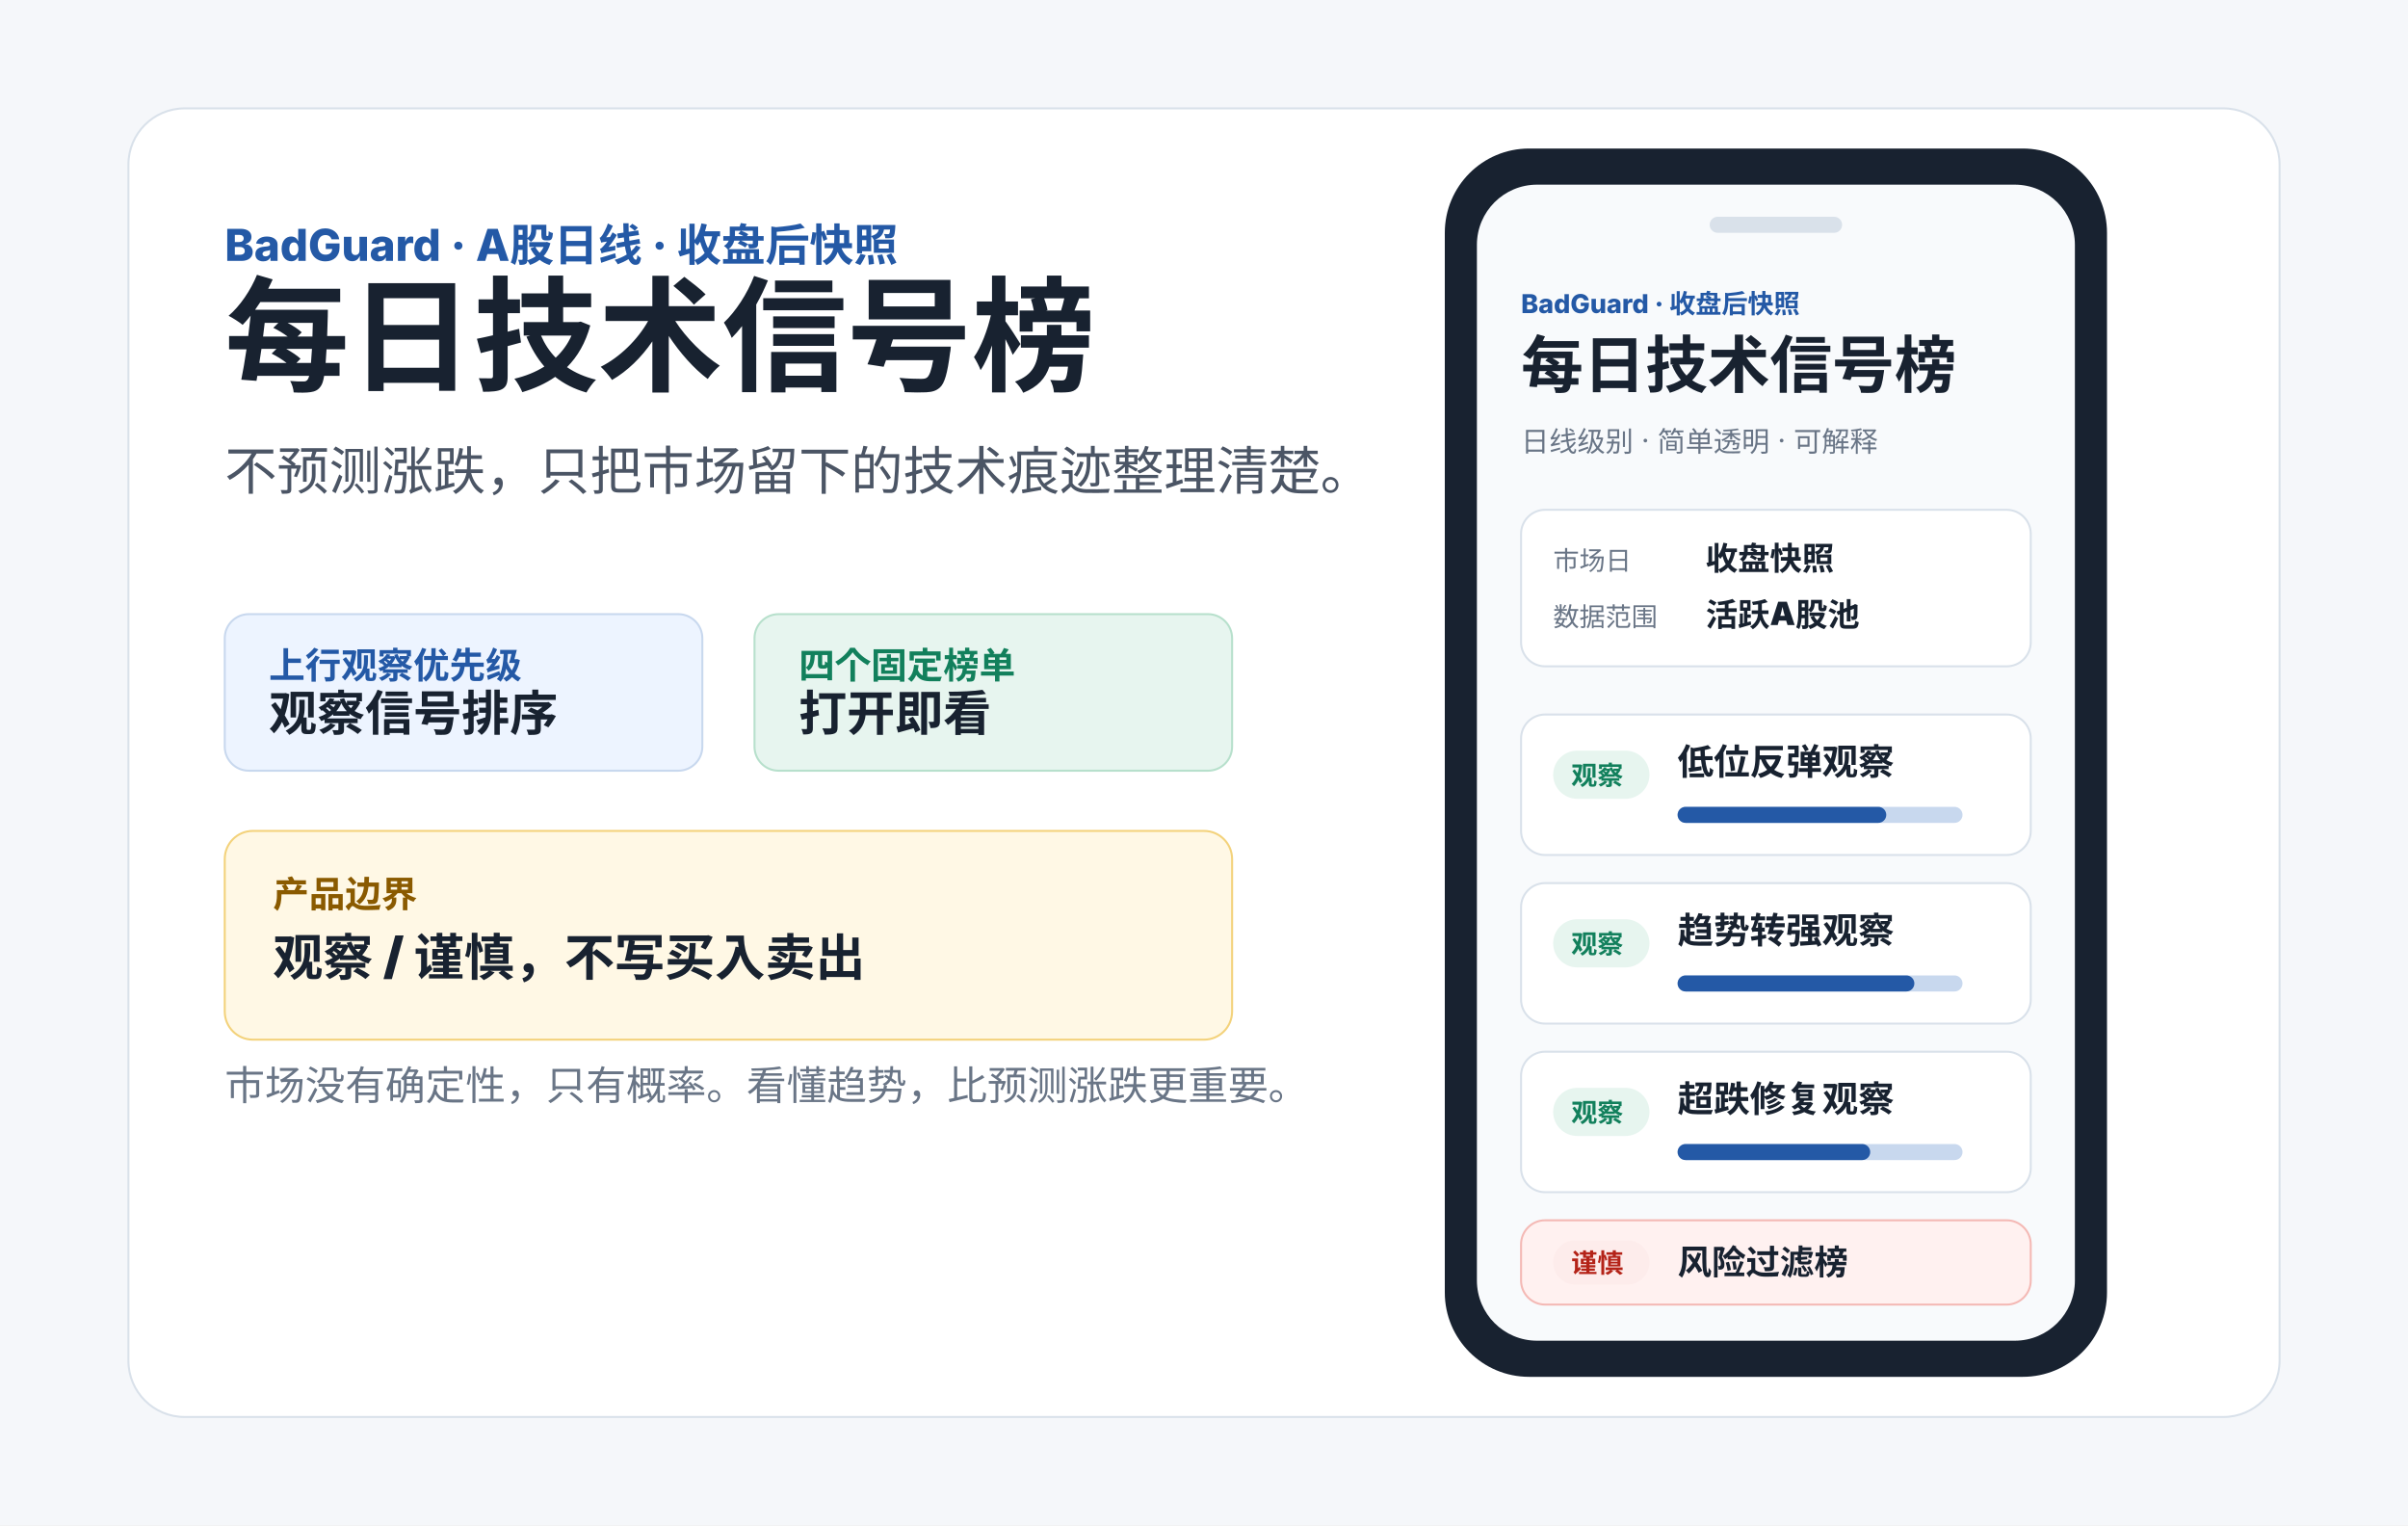
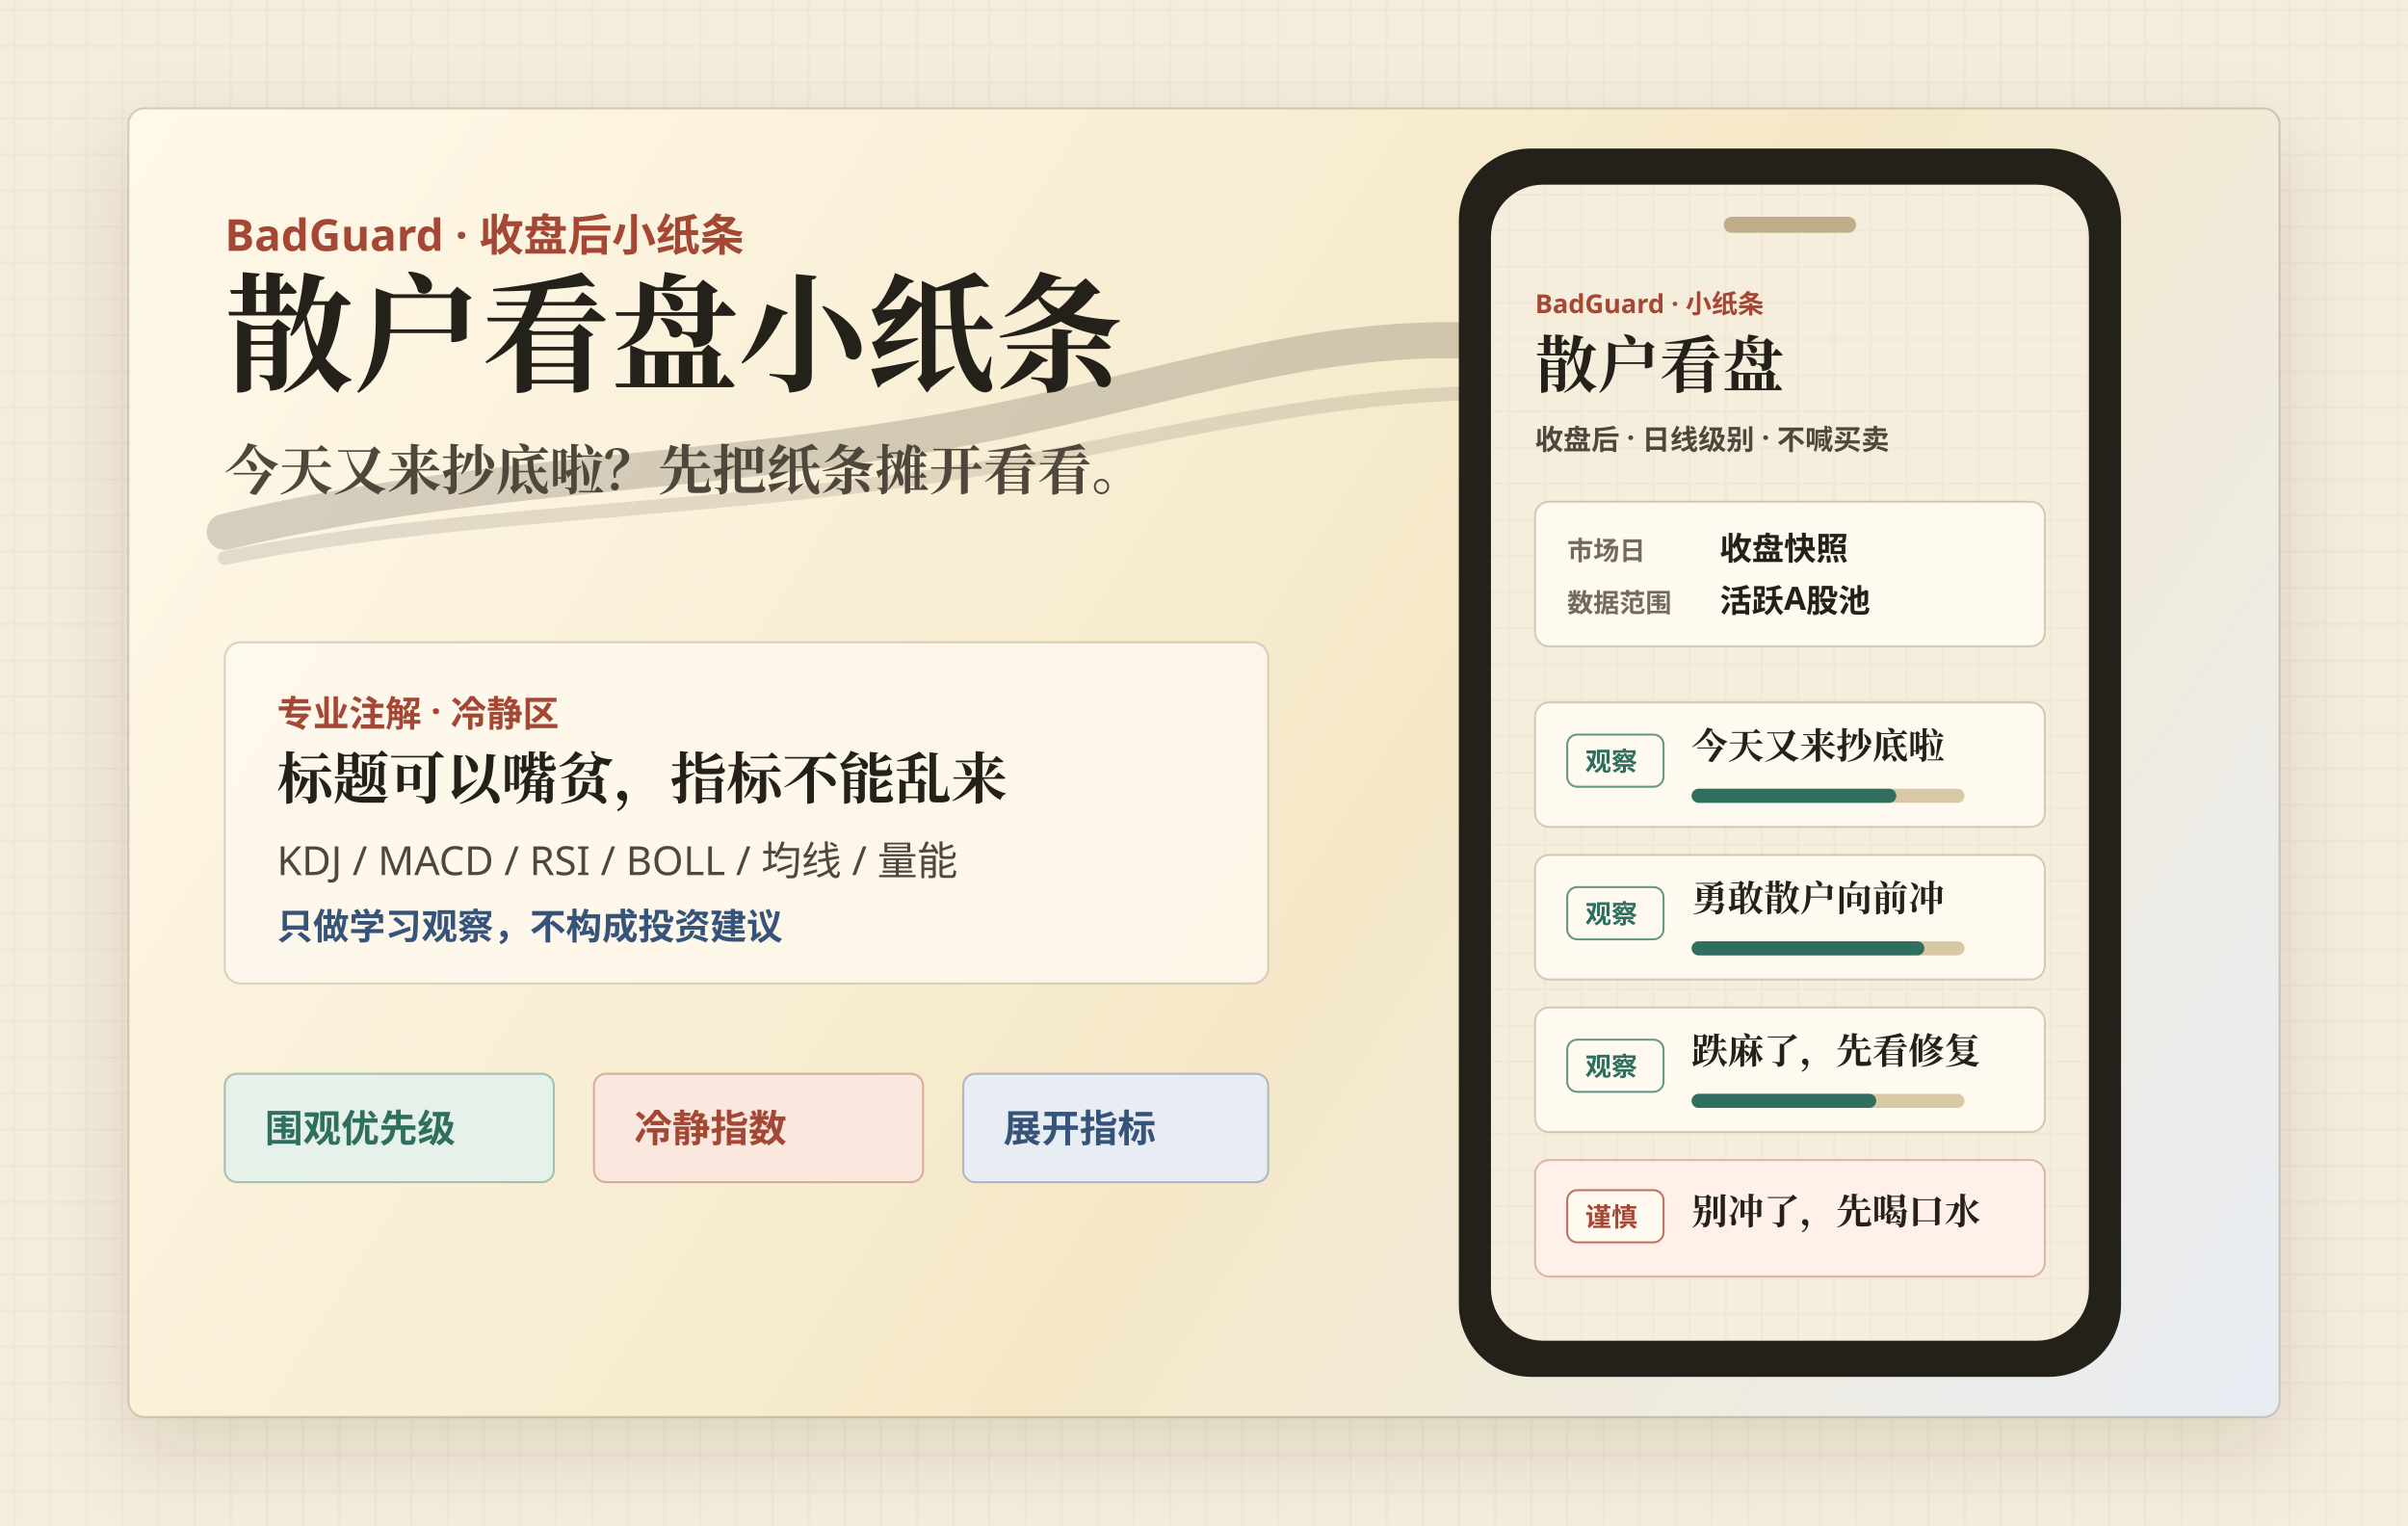
<svg xmlns="http://www.w3.org/2000/svg" width="1200" height="760" viewBox="0 0 1200 760" fill="none" role="img" aria-labelledby="title desc">
-   <rect width="1200" height="760" fill="#F5F7FA" />
-   <rect x="64" y="54" width="1072" height="652" rx="28" fill="#FFFFFF" stroke="#D9E1EA" />
-   <text x="112" y="130" fill="#2459A6" font-family="Inter, PingFang SC, Microsoft YaHei, sans-serif" font-size="22" font-weight="800">BadGuard · A股日线 · 收盘后快照</text>
-   <text x="112" y="190" fill="#182230" font-family="Inter, PingFang SC, Microsoft YaHei, sans-serif" font-size="62" font-weight="900">每日技术信号榜</text>
-   <text x="112" y="244" fill="#4B5565" font-family="Inter, PingFang SC, Microsoft YaHei, sans-serif" font-size="26" font-weight="500">不预测涨跌，只把市场留下的技术痕迹整理清楚。</text>
-   <g transform="translate(112 306)">
-     <rect width="238" height="78" rx="12" fill="#EDF4FF" stroke="#C8D8EE" />
-     <text x="22" y="32" fill="#2459A6" font-family="Inter, PingFang SC, Microsoft YaHei, sans-serif" font-size="18" font-weight="800">上行观察优先级</text>
-     <text x="22" y="58" fill="#182230" font-family="Inter, PingFang SC, Microsoft YaHei, sans-serif" font-size="24" font-weight="900">观察信号排序</text>
+   <defs>
+     <pattern id="fiber" width="18" height="18" patternUnits="userSpaceOnUse">
+       <path d="M0 5H18M7 0V18" stroke="#2D2317" stroke-opacity="0.045" stroke-width="1" />
+     </pattern>
+     <linearGradient id="paper" x1="72" y1="44" x2="1120" y2="710" gradientUnits="userSpaceOnUse">
+       <stop stop-color="#FFF9EA" />
+       <stop offset="0.58" stop-color="#F5E8C8" />
+       <stop offset="1" stop-color="#E8EDF4" />
+     </linearGradient>
+     <filter id="softShadow" x="-20%" y="-20%" width="140%" height="140%">
+       <feDropShadow dx="0" dy="16" stdDeviation="20" flood-color="#3C2B14" flood-opacity="0.14" />
+     </filter>
+   </defs>
+   <rect width="1200" height="760" fill="#F3EDDD" />
+   <rect width="1200" height="760" fill="url(#fiber)" opacity="0.7" />
+   <rect x="64" y="54" width="1072" height="652" rx="8" fill="url(#paper)" stroke="#6F5B3F" stroke-opacity="0.25" filter="url(#softShadow)" />
+   <path d="M112 265C250 232 374 238 520 205C604 186 666 166 742 170" stroke="#24201A" stroke-opacity="0.18" stroke-width="18" stroke-linecap="round" />
+   <path d="M112 278C240 252 382 256 530 226C628 206 693 194 760 196" stroke="#24201A" stroke-opacity="0.12" stroke-width="7" stroke-linecap="round" />
+   <text x="112" y="125" fill="#A44735" font-family="PingFang SC, Microsoft YaHei, sans-serif" font-size="22" font-weight="900">BadGuard · 收盘后小纸条</text>
+   <text x="112" y="190" fill="#24201A" font-family="Songti SC, Noto Serif CJK SC, serif" font-size="64" font-weight="900">散户看盘小纸条</text>
+   <text x="112" y="244" fill="#4F473C" font-family="Songti SC, Noto Serif CJK SC, serif" font-size="27" font-weight="700">今天又来抄底啦？先把纸条摊开看看。</text>
+   <g transform="translate(112 320)">
+     <rect width="520" height="170" rx="8" fill="#FFFAF0" fill-opacity="0.76" stroke="#6F5B3F" stroke-opacity="0.24" />
+     <text x="26" y="42" fill="#A44735" font-family="PingFang SC, Microsoft YaHei, sans-serif" font-size="18" font-weight="900">专业注解 · 冷静区</text>
+     <text x="26" y="78" fill="#24201A" font-family="Songti SC, Noto Serif CJK SC, serif" font-size="28" font-weight="900">标题可以嘴贫，指标不能乱来</text>
+     <text x="26" y="116" fill="#4F473C" font-family="PingFang SC, Microsoft YaHei, sans-serif" font-size="20">KDJ / MACD / RSI / BOLL / 均线 / 量能</text>
+     <text x="26" y="148" fill="#36537A" font-family="PingFang SC, Microsoft YaHei, sans-serif" font-size="18" font-weight="800">只做学习观察，不构成投资建议</text>
  </g>
-   <g transform="translate(376 306)">
-     <rect width="238" height="78" rx="12" fill="#E7F5EF" stroke="#B7E0CC" />
-     <text x="22" y="32" fill="#12805C" font-family="Inter, PingFang SC, Microsoft YaHei, sans-serif" font-size="18" font-weight="800">四个固定榜单</text>
-     <text x="22" y="58" fill="#182230" font-family="Inter, PingFang SC, Microsoft YaHei, sans-serif" font-size="24" font-weight="900">打开即看</text>
+   <g transform="translate(112 535)">
+     <rect width="164" height="54" rx="6" fill="#E6F1EA" stroke="#2F6F5F" stroke-opacity="0.38" />
+     <text x="20" y="34" fill="#2F6F5F" font-family="PingFang SC, Microsoft YaHei, sans-serif" font-size="19" font-weight="900">围观优先级</text>
  </g>
-   <g transform="translate(112 414)">
-     <rect width="502" height="104" rx="14" fill="#FFF8E5" stroke="#F3D27B" />
-     <text x="24" y="38" fill="#8A5A00" font-family="Inter, PingFang SC, Microsoft YaHei, sans-serif" font-size="18" font-weight="800">产品边界</text>
-     <text x="24" y="72" fill="#182230" font-family="Inter, PingFang SC, Microsoft YaHei, sans-serif" font-size="25" font-weight="850">观察 / 谨慎，不写买入卖出</text>
+   <g transform="translate(296 535)">
+     <rect width="164" height="54" rx="6" fill="#FAE8DF" stroke="#A44735" stroke-opacity="0.38" />
+     <text x="20" y="34" fill="#A44735" font-family="PingFang SC, Microsoft YaHei, sans-serif" font-size="19" font-weight="900">冷静指数</text>
  </g>
-   <g transform="translate(112 548)">
-     <text fill="#697586" font-family="Inter, PingFang SC, Microsoft YaHei, sans-serif" font-size="20">市场没有确定性，只有概率。看懂趋势，比预测涨跌更重要。</text>
+   <g transform="translate(480 535)">
+     <rect width="152" height="54" rx="6" fill="#E8EDF4" stroke="#36537A" stroke-opacity="0.34" />
+     <text x="20" y="34" fill="#36537A" font-family="PingFang SC, Microsoft YaHei, sans-serif" font-size="19" font-weight="900">展开指标</text>
  </g>
-   <g transform="translate(720 74)">
-     <rect x="0" y="0" width="330" height="612" rx="42" fill="#182230" />
-     <rect x="16" y="18" width="298" height="576" rx="30" fill="#F8FAFC" />
-     <rect x="132" y="34" width="66" height="8" rx="4" fill="#D9E1EA" />
-     <text x="38" y="82" fill="#2459A6" font-family="Inter, PingFang SC, Microsoft YaHei, sans-serif" font-size="13" font-weight="800">BadGuard · 收盘后快照</text>
-     <text x="38" y="119" fill="#182230" font-family="Inter, PingFang SC, Microsoft YaHei, sans-serif" font-size="31" font-weight="900">每日技术信号榜</text>
-     <text x="38" y="151" fill="#697586" font-family="Inter, PingFang SC, Microsoft YaHei, sans-serif" font-size="14">日线级别 · 简单透明 · 可解释</text>
-     <g transform="translate(38 180)">
-       <rect width="254" height="78" rx="12" fill="#FFFFFF" stroke="#D9E1EA" />
-       <text x="16" y="30" fill="#697586" font-family="Inter, PingFang SC, Microsoft YaHei, sans-serif" font-size="13">市场日</text>
-       <text x="92" y="30" fill="#182230" font-family="Inter, PingFang SC, Microsoft YaHei, sans-serif" font-size="16" font-weight="850">收盘快照</text>
-       <text x="16" y="58" fill="#697586" font-family="Inter, PingFang SC, Microsoft YaHei, sans-serif" font-size="13">数据范围</text>
-       <text x="92" y="58" fill="#182230" font-family="Inter, PingFang SC, Microsoft YaHei, sans-serif" font-size="16" font-weight="850">活跃A股池</text>
+   <g transform="translate(727 74)">
+     <rect x="0" y="0" width="330" height="612" rx="36" fill="#24201A" />
+     <rect x="16" y="18" width="298" height="576" rx="26" fill="#F6EEDC" />
+     <rect x="16" y="18" width="298" height="576" rx="26" fill="url(#fiber)" opacity="0.65" />
+     <rect x="132" y="34" width="66" height="8" rx="4" fill="#BFAE89" />
+     <text x="38" y="82" fill="#A44735" font-family="PingFang SC, Microsoft YaHei, sans-serif" font-size="13" font-weight="900">BadGuard · 小纸条</text>
+     <text x="38" y="119" fill="#24201A" font-family="Songti SC, Noto Serif CJK SC, serif" font-size="31" font-weight="900">散户看盘</text>
+     <text x="38" y="150" fill="#4F473C" font-family="PingFang SC, Microsoft YaHei, sans-serif" font-size="14" font-weight="700">收盘后 · 日线级别 · 不喊买卖</text>
+     <g transform="translate(38 176)">
+       <rect width="254" height="72" rx="7" fill="#FFFAF0" stroke="#6F5B3F" stroke-opacity="0.28" />
+       <text x="16" y="29" fill="#736A5D" font-family="PingFang SC, Microsoft YaHei, sans-serif" font-size="13" font-weight="800">市场日</text>
+       <text x="92" y="29" fill="#24201A" font-family="PingFang SC, Microsoft YaHei, sans-serif" font-size="16" font-weight="900">收盘快照</text>
+       <text x="16" y="55" fill="#736A5D" font-family="PingFang SC, Microsoft YaHei, sans-serif" font-size="13" font-weight="800">数据范围</text>
+       <text x="92" y="55" fill="#24201A" font-family="PingFang SC, Microsoft YaHei, sans-serif" font-size="16" font-weight="900">活跃A股池</text>
    </g>
-     <g transform="translate(38 282)">
-       <rect width="254" height="70" rx="12" fill="#FFFFFF" stroke="#D9E1EA" />
-       <rect x="16" y="18" width="48" height="24" rx="12" fill="#E7F5EF" />
-       <text x="25" y="35" fill="#12805C" font-family="Inter, PingFang SC, Microsoft YaHei, sans-serif" font-size="13" font-weight="800">观察</text>
-       <text x="78" y="30" fill="#182230" font-family="Inter, PingFang SC, Microsoft YaHei, sans-serif" font-size="18" font-weight="850">低位反弹观察</text>
-       <rect x="78" y="46" width="142" height="8" rx="4" fill="#C8D8EE" />
-       <rect x="78" y="46" width="104" height="8" rx="4" fill="#2459A6" />
+     <g transform="translate(38 276)">
+       <rect width="254" height="62" rx="7" fill="#FFFAF0" stroke="#6F5B3F" stroke-opacity="0.28" />
+       <rect x="16" y="16" width="48" height="26" rx="5" fill="#FFFAF0" stroke="#2F6F5F" stroke-opacity="0.72" />
+       <text x="25" y="34" fill="#2F6F5F" font-family="PingFang SC, Microsoft YaHei, sans-serif" font-size="13" font-weight="900">观察</text>
+       <text x="78" y="28" fill="#24201A" font-family="Songti SC, Noto Serif CJK SC, serif" font-size="18" font-weight="900">今天又来抄底啦</text>
+       <rect x="78" y="43" width="136" height="7" rx="3.5" fill="#D8C8A6" />
+       <rect x="78" y="43" width="102" height="7" rx="3.5" fill="#2F6F5F" />
    </g>
-     <g transform="translate(38 366)">
-       <rect width="254" height="70" rx="12" fill="#FFFFFF" stroke="#D9E1EA" />
-       <rect x="16" y="18" width="48" height="24" rx="12" fill="#E7F5EF" />
-       <text x="25" y="35" fill="#12805C" font-family="Inter, PingFang SC, Microsoft YaHei, sans-serif" font-size="13" font-weight="800">观察</text>
-       <text x="78" y="30" fill="#182230" font-family="Inter, PingFang SC, Microsoft YaHei, sans-serif" font-size="18" font-weight="850">趋势转强观察</text>
-       <rect x="78" y="46" width="142" height="8" rx="4" fill="#C8D8EE" />
-       <rect x="78" y="46" width="118" height="8" rx="4" fill="#2459A6" />
+     <g transform="translate(38 352)">
+       <rect width="254" height="62" rx="7" fill="#FFFAF0" stroke="#6F5B3F" stroke-opacity="0.28" />
+       <rect x="16" y="16" width="48" height="26" rx="5" fill="#FFFAF0" stroke="#2F6F5F" stroke-opacity="0.72" />
+       <text x="25" y="34" fill="#2F6F5F" font-family="PingFang SC, Microsoft YaHei, sans-serif" font-size="13" font-weight="900">观察</text>
+       <text x="78" y="28" fill="#24201A" font-family="Songti SC, Noto Serif CJK SC, serif" font-size="18" font-weight="900">勇敢散户向前冲</text>
+       <rect x="78" y="43" width="136" height="7" rx="3.5" fill="#D8C8A6" />
+       <rect x="78" y="43" width="116" height="7" rx="3.5" fill="#2F6F5F" />
    </g>
-     <g transform="translate(38 450)">
-       <rect width="254" height="70" rx="12" fill="#FFFFFF" stroke="#D9E1EA" />
-       <rect x="16" y="18" width="48" height="24" rx="12" fill="#E7F5EF" />
-       <text x="25" y="35" fill="#12805C" font-family="Inter, PingFang SC, Microsoft YaHei, sans-serif" font-size="13" font-weight="800">观察</text>
-       <text x="78" y="30" fill="#182230" font-family="Inter, PingFang SC, Microsoft YaHei, sans-serif" font-size="18" font-weight="850">超跌修复观察</text>
-       <rect x="78" y="46" width="142" height="8" rx="4" fill="#C8D8EE" />
-       <rect x="78" y="46" width="96" height="8" rx="4" fill="#2459A6" />
+     <g transform="translate(38 428)">
+       <rect width="254" height="62" rx="7" fill="#FFFAF0" stroke="#6F5B3F" stroke-opacity="0.28" />
+       <rect x="16" y="16" width="48" height="26" rx="5" fill="#FFFAF0" stroke="#2F6F5F" stroke-opacity="0.72" />
+       <text x="25" y="34" fill="#2F6F5F" font-family="PingFang SC, Microsoft YaHei, sans-serif" font-size="13" font-weight="900">观察</text>
+       <text x="78" y="28" fill="#24201A" font-family="Songti SC, Noto Serif CJK SC, serif" font-size="18" font-weight="900">跌麻了，先看修复</text>
+       <rect x="78" y="43" width="136" height="7" rx="3.5" fill="#D8C8A6" />
+       <rect x="78" y="43" width="92" height="7" rx="3.5" fill="#2F6F5F" />
    </g>
-     <g transform="translate(38 534)">
-       <rect width="254" height="42" rx="12" fill="#FFF1F0" stroke="#F4B9B5" />
-       <rect x="16" y="10" width="48" height="22" rx="11" fill="#FDECEB" />
-       <text x="25" y="26" fill="#B42318" font-family="Inter, PingFang SC, Microsoft YaHei, sans-serif" font-size="13" font-weight="800">谨慎</text>
-       <text x="78" y="27" fill="#182230" font-family="Inter, PingFang SC, Microsoft YaHei, sans-serif" font-size="17" font-weight="850">风险过滤榜</text>
+     <g transform="translate(38 504)">
+       <rect width="254" height="58" rx="7" fill="#FFF1EA" stroke="#A44735" stroke-opacity="0.34" />
+       <rect x="16" y="15" width="48" height="26" rx="5" fill="#FFFAF0" stroke="#A44735" stroke-opacity="0.75" />
+       <text x="25" y="33" fill="#A44735" font-family="PingFang SC, Microsoft YaHei, sans-serif" font-size="13" font-weight="900">谨慎</text>
+       <text x="78" y="32" fill="#24201A" font-family="Songti SC, Noto Serif CJK SC, serif" font-size="18" font-weight="900">别冲了，先喝口水</text>
    </g>
  </g>
</svg>
